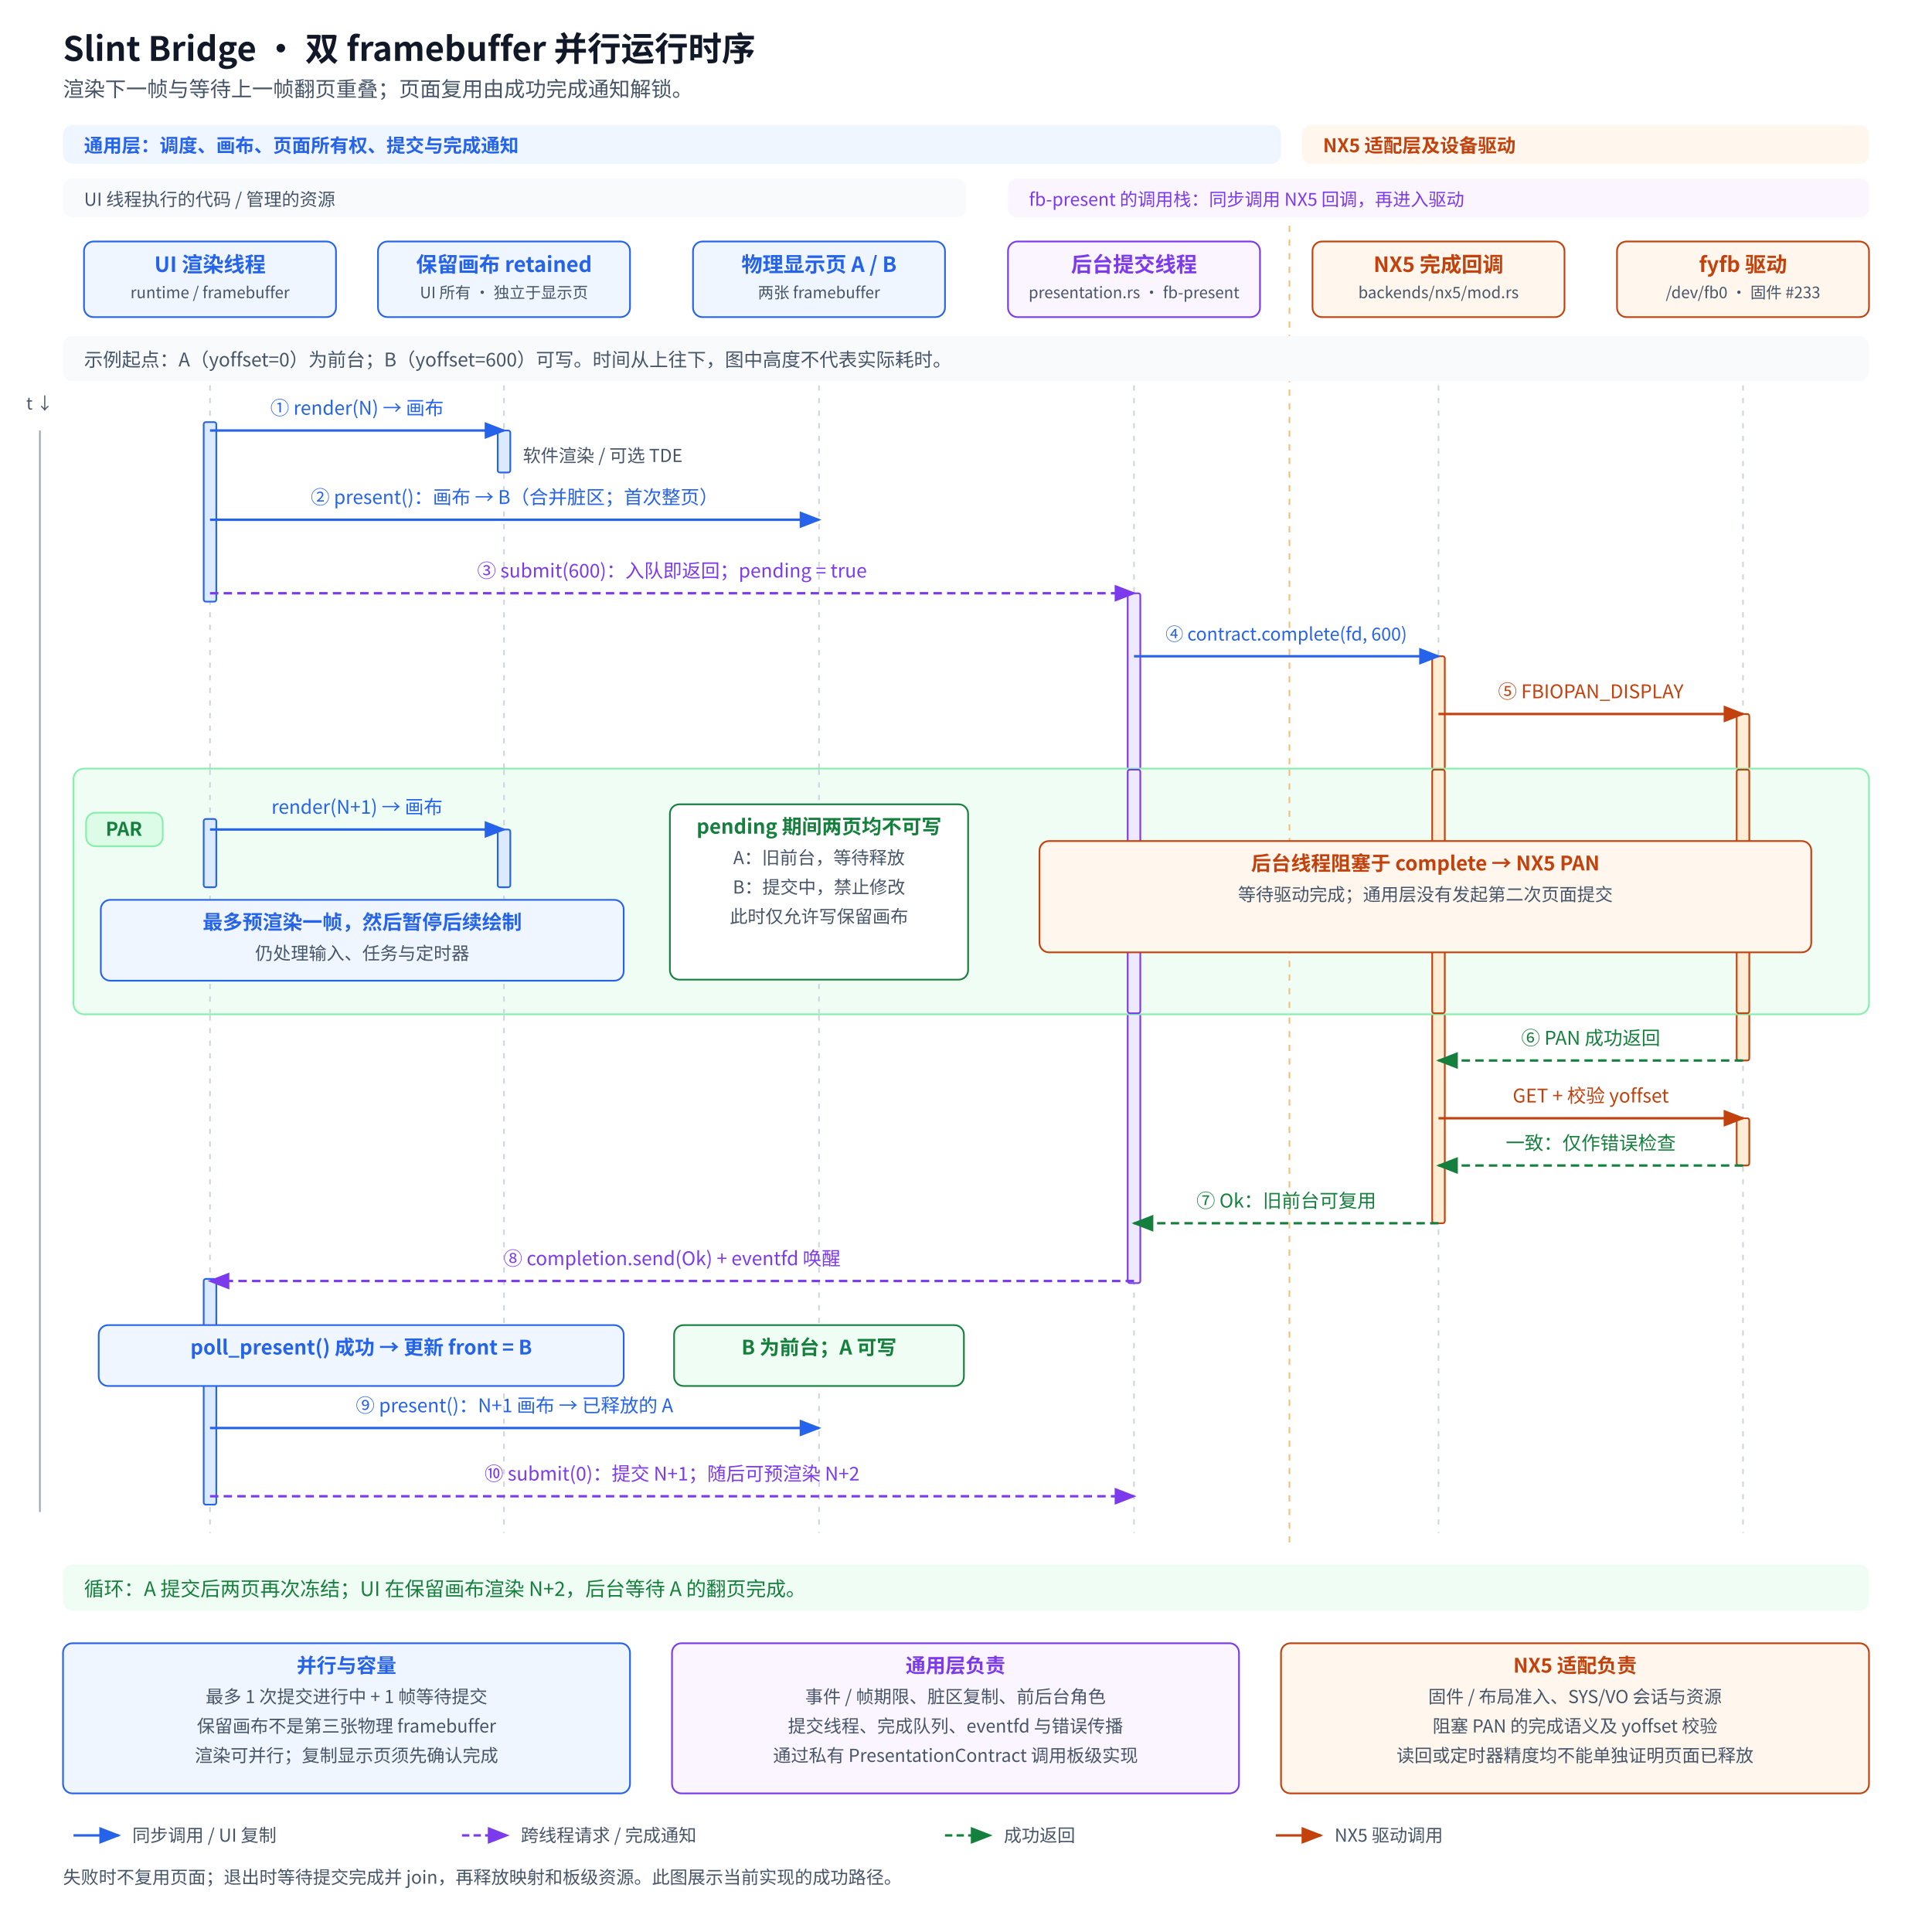
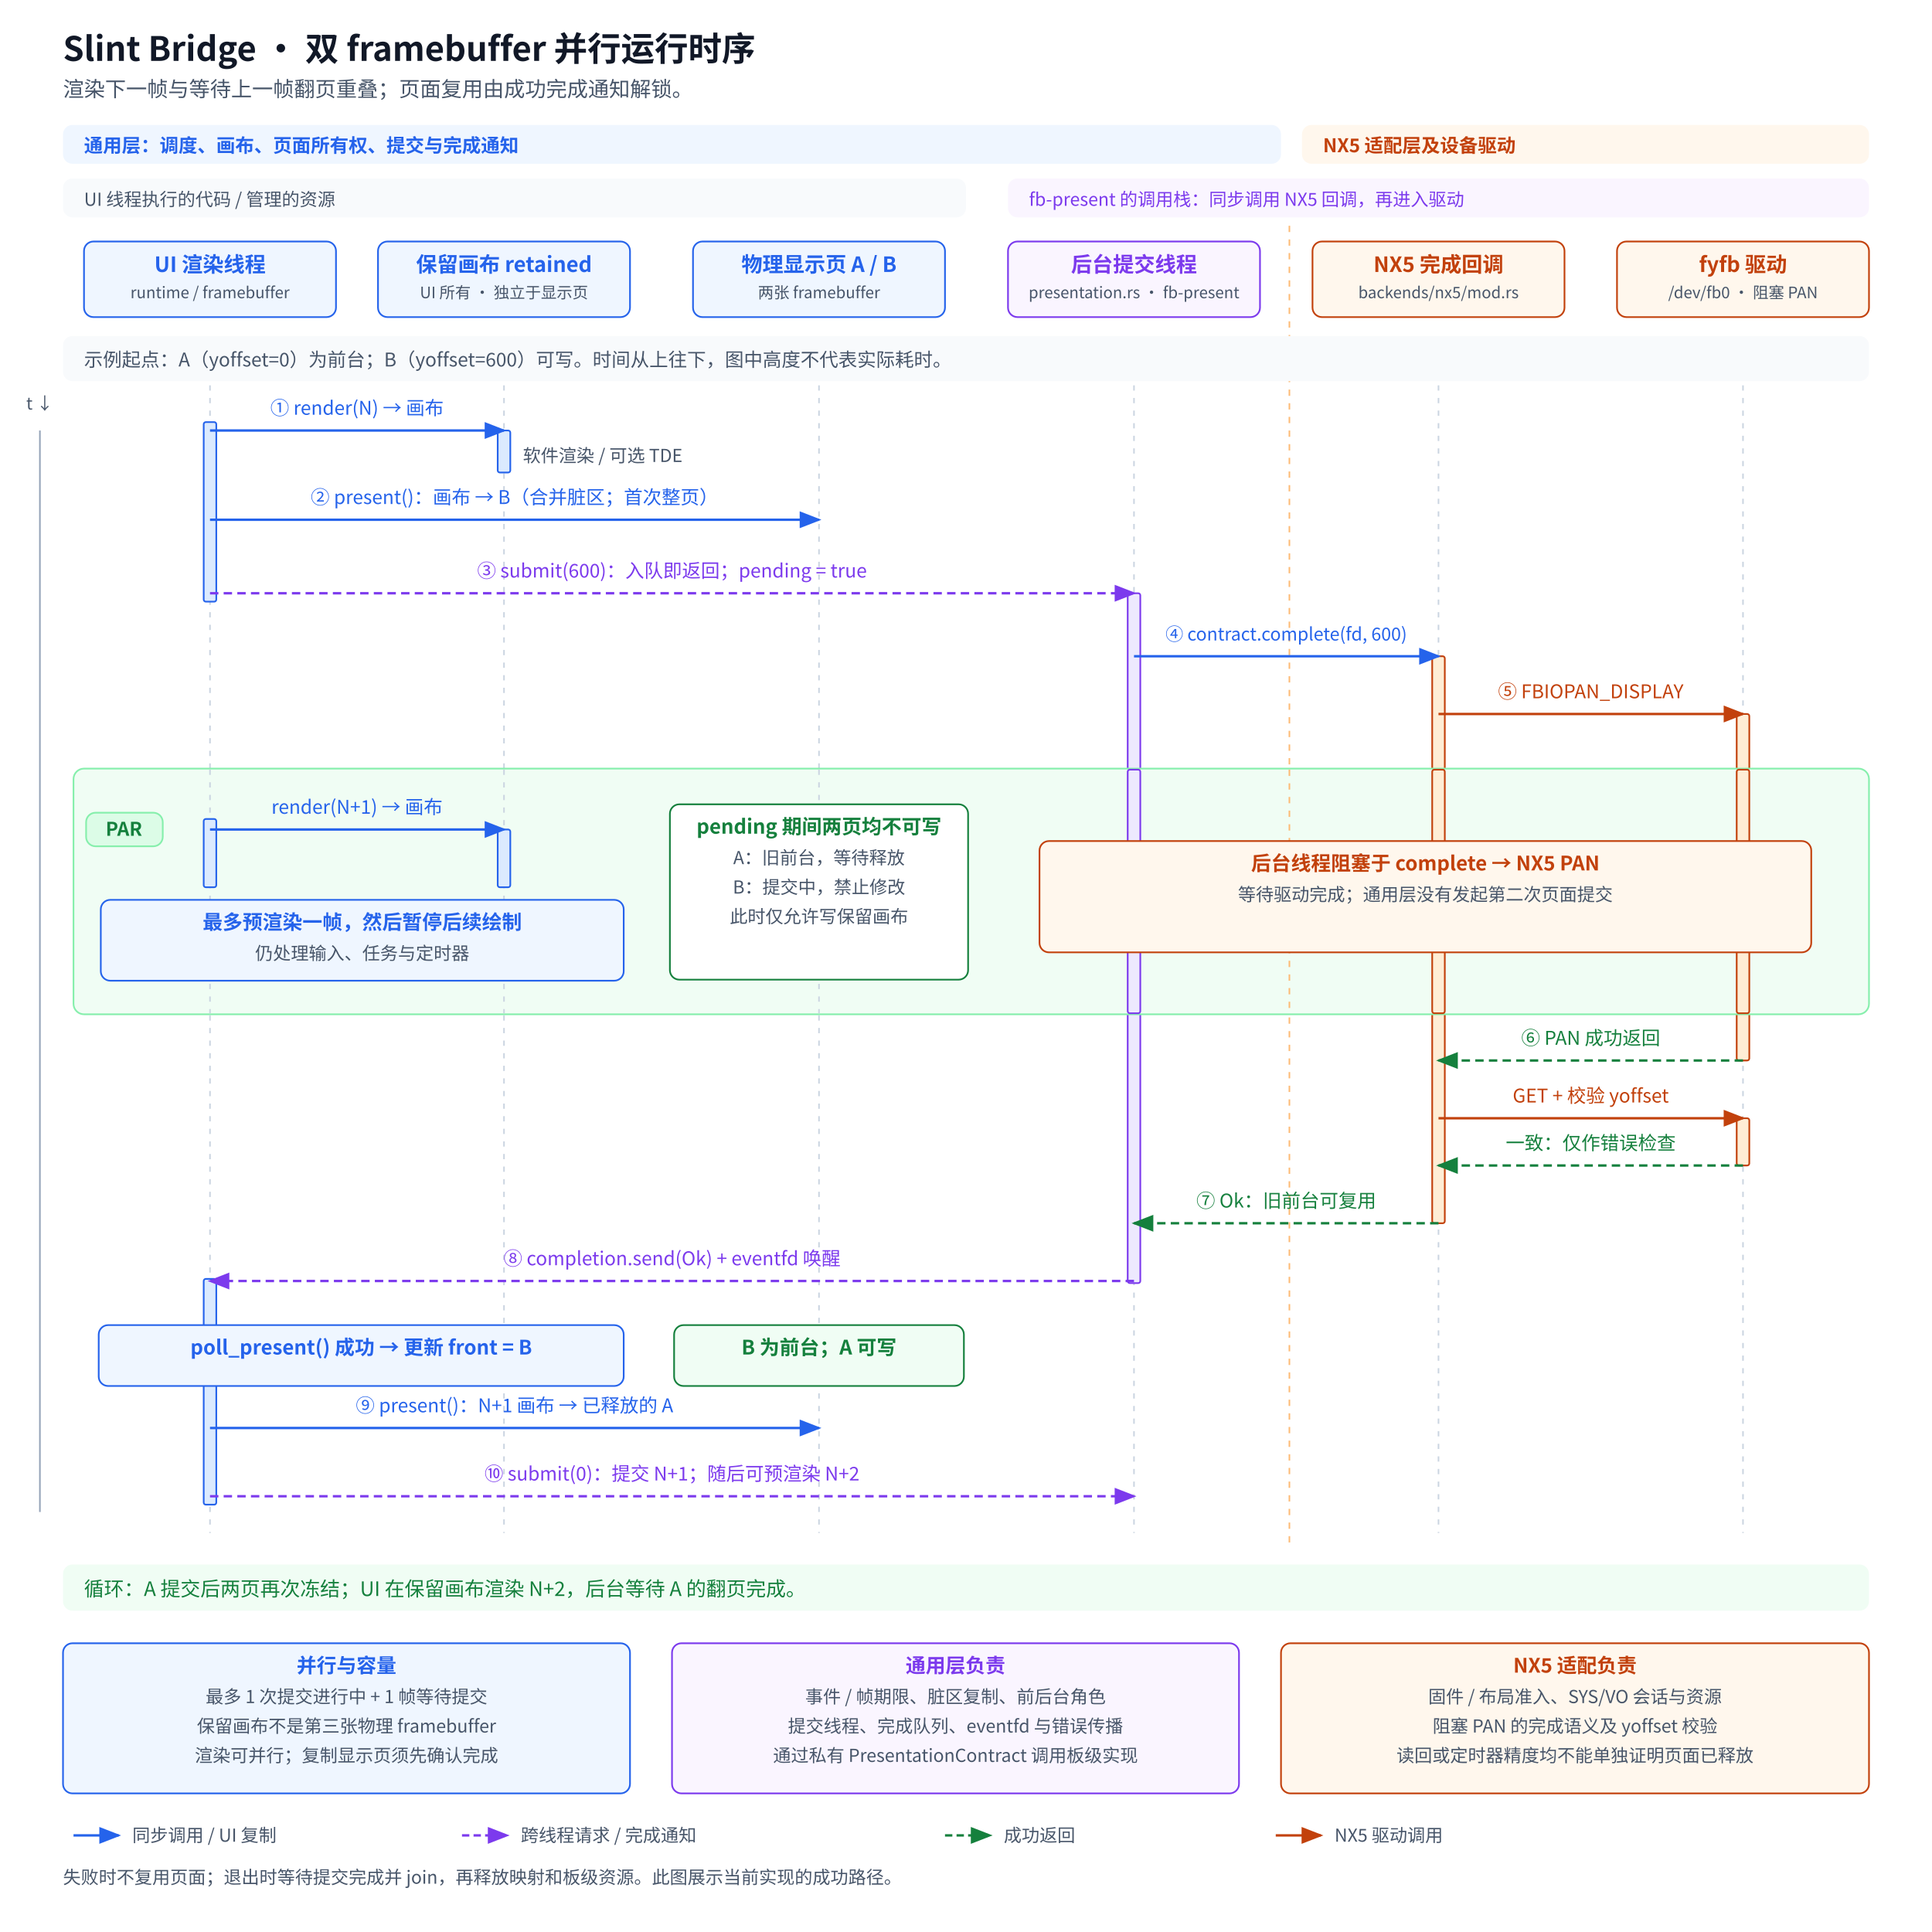
<svg xmlns="http://www.w3.org/2000/svg" width="1840" height="1840" viewBox="0 0 1840 1840" data-generator="fireworks-tech-graph" data-style-id="1" data-diagram-type="sequence" data-quality-profile="showcase">
  <style>text {font-family:'Noto Sans CJK SC','PingFang SC','Microsoft YaHei',sans-serif;}</style>
  <defs>
    <marker id="arrow-call" markerWidth="9" markerHeight="7" refX="8" refY="3.5" orient="auto">
      <path d="M0,0 L9,3.5 L0,7 Z" fill="#2563eb" />
    </marker>
    <marker id="arrow-async" markerWidth="9" markerHeight="7" refX="8" refY="3.5" orient="auto">
      <path d="M0,0 L9,3.5 L0,7 Z" fill="#7c3aed" />
    </marker>
    <marker id="arrow-return" markerWidth="9" markerHeight="7" refX="8" refY="3.5" orient="auto">
      <path d="M0,0 L9,3.5 L0,7 Z" fill="#15803d" />
    </marker>
    <marker id="arrow-driver" markerWidth="9" markerHeight="7" refX="8" refY="3.5" orient="auto">
      <path d="M0,0 L9,3.5 L0,7 Z" fill="#c2410c" />
    </marker>
  </defs>
  <rect data-graph-role="background" x="0" y="0" width="1840" height="1840" rx="0" fill="#ffffff" stroke="none" stroke-width="1.6" />
  <text id="text-1" data-graph-role="label" data-graph-bounds="60.00,26,718.70,62" x="60" y="58" text-anchor="start" font-size="32" font-weight="700" fill="#111827">Slint Bridge · 双 framebuffer 并行运行时序</text>
  <text id="text-2" data-graph-role="label" data-graph-bounds="60.00,72,660.00,96" x="60" y="92" text-anchor="start" font-size="20" font-weight="400" fill="#475569">渲染下一帧与等待上一帧翻页重叠；页面复用由成功完成通知解锁。</text>
  <rect data-graph-role="decoration" x="60" y="119" width="1160" height="37" rx="9" fill="#eff6ff" stroke="none" stroke-width="1.6" />
  <rect data-graph-role="decoration" x="1240" y="119" width="540" height="37" rx="9" fill="#fff7ed" stroke="none" stroke-width="1.6" />
  <text id="text-3" data-graph-role="label" data-graph-bounds="80.00,127,494.00,149" x="80" y="145" text-anchor="start" font-size="18" font-weight="600" fill="#2563eb">通用层：调度、画布、页面所有权、提交与完成通知</text>
  <text id="text-4" data-graph-role="label" data-graph-bounds="1260.00,127,1443.48,149" x="1260" y="145" text-anchor="start" font-size="18" font-weight="600" fill="#c2410c">NX5 适配层及设备驱动</text>
  <rect data-graph-role="decoration" x="60" y="170" width="860" height="37" rx="9" fill="#f8fafc" stroke="none" stroke-width="1.6" />
  <rect data-graph-role="decoration" x="960" y="170" width="820" height="37" rx="9" fill="#faf5ff" stroke="none" stroke-width="1.6" />
  <text id="text-5" data-graph-role="label" data-graph-bounds="80.00,179,319.33,200" x="80" y="196" text-anchor="start" font-size="17" font-weight="500" fill="#475569">UI 线程执行的代码 / 管理的资源</text>
  <text id="text-6" data-graph-role="label" data-graph-bounds="980.00,179,1394.50,200" x="980" y="196" text-anchor="start" font-size="17" font-weight="500" fill="#7c3aed">fb-present 的调用栈：同步调用 NX5 回调，再进入驱动</text>
  <rect id="ui" data-graph-bounds="80,230,320,302" data-node-id="ui" data-graph-role="node" x="80" y="230" width="240" height="72" rx="9" fill="#eff6ff" stroke="#2563eb" stroke-width="1.6" />
  <text id="text-7" data-graph-role="content" x="200" y="259" text-anchor="middle" font-size="20" font-weight="600" fill="#2563eb">UI 渲染线程</text>
  <text id="text-8" data-graph-role="content" x="200" y="284" text-anchor="middle" font-size="15" font-weight="400" fill="#475569">runtime / framebuffer</text>
  <line data-graph-role="decoration" x1="200" y1="367" x2="200" y2="1460" stroke="#cbd5e1" stroke-width="1.5" stroke-dasharray="5 7" />
  <rect id="canvas" data-graph-bounds="360,230,600,302" data-node-id="canvas" data-graph-role="node" x="360" y="230" width="240" height="72" rx="9" fill="#eff6ff" stroke="#2563eb" stroke-width="1.6" />
  <text id="text-9" data-graph-role="content" x="480" y="259" text-anchor="middle" font-size="20" font-weight="600" fill="#2563eb">保留画布 retained</text>
  <text id="text-10" data-graph-role="content" x="480" y="284" text-anchor="middle" font-size="15" font-weight="400" fill="#475569">UI 所有 · 独立于显示页</text>
  <line data-graph-role="decoration" x1="480" y1="367" x2="480" y2="1460" stroke="#cbd5e1" stroke-width="1.5" stroke-dasharray="5 7" />
  <rect id="pages" data-graph-bounds="660,230,900,302" data-node-id="pages" data-graph-role="node" x="660" y="230" width="240" height="72" rx="9" fill="#eff6ff" stroke="#2563eb" stroke-width="1.6" />
  <text id="text-11" data-graph-role="content" x="780" y="259" text-anchor="middle" font-size="20" font-weight="600" fill="#2563eb">物理显示页 A / B</text>
  <text id="text-12" data-graph-role="content" x="780" y="284" text-anchor="middle" font-size="15" font-weight="400" fill="#475569">两张 framebuffer</text>
  <line data-graph-role="decoration" x1="780" y1="367" x2="780" y2="1460" stroke="#cbd5e1" stroke-width="1.5" stroke-dasharray="5 7" />
  <rect id="worker" data-graph-bounds="960,230,1200,302" data-node-id="worker" data-graph-role="node" x="960" y="230" width="240" height="72" rx="9" fill="#faf5ff" stroke="#7c3aed" stroke-width="1.6" />
  <text id="text-13" data-graph-role="content" x="1080" y="259" text-anchor="middle" font-size="20" font-weight="600" fill="#7c3aed">后台提交线程</text>
  <text id="text-14" data-graph-role="content" x="1080" y="284" text-anchor="middle" font-size="15" font-weight="400" fill="#475569">presentation.rs · fb-present</text>
  <line data-graph-role="decoration" x1="1080" y1="367" x2="1080" y2="1460" stroke="#cbd5e1" stroke-width="1.5" stroke-dasharray="5 7" />
  <rect id="nx5" data-graph-bounds="1250,230,1490,302" data-node-id="nx5" data-graph-role="node" x="1250" y="230" width="240" height="72" rx="9" fill="#fff7ed" stroke="#c2410c" stroke-width="1.6" />
  <text id="text-15" data-graph-role="content" x="1370" y="259" text-anchor="middle" font-size="20" font-weight="600" fill="#c2410c">NX5 完成回调</text>
  <text id="text-16" data-graph-role="content" x="1370" y="284" text-anchor="middle" font-size="15" font-weight="400" fill="#475569">backends/nx5/mod.rs</text>
  <line data-graph-role="decoration" x1="1370" y1="367" x2="1370" y2="1460" stroke="#cbd5e1" stroke-width="1.5" stroke-dasharray="5 7" />
  <rect id="driver" data-graph-bounds="1540,230,1780,302" data-node-id="driver" data-graph-role="node" x="1540" y="230" width="240" height="72" rx="9" fill="#fff7ed" stroke="#c2410c" stroke-width="1.6" />
  <text id="text-17" data-graph-role="content" x="1660" y="259" text-anchor="middle" font-size="20" font-weight="600" fill="#c2410c">fyfb 驱动</text>
-   <text id="text-18" data-graph-role="content" x="1660" y="284" text-anchor="middle" font-size="15" font-weight="400" fill="#475569">/dev/fb0 · 固件 #233</text>
+   <text id="text-18" data-graph-role="content" x="1660" y="284" text-anchor="middle" font-size="15" font-weight="400" fill="#475569">/dev/fb0 · 阻塞 PAN</text>
  <line data-graph-role="decoration" x1="1660" y1="367" x2="1660" y2="1460" stroke="#cbd5e1" stroke-width="1.5" stroke-dasharray="5 7" />
  <line data-graph-role="decoration" x1="1228" y1="215" x2="1228" y2="1475" stroke="#fdba74" stroke-width="1.5" stroke-dasharray="6 7" />
  <rect data-graph-role="decoration" x="60" y="320" width="1720" height="43" rx="9" fill="#f8fafc" stroke="none" stroke-width="1.6" />
  <text id="text-19" data-graph-role="label" data-graph-bounds="80.00,331,906.02,353" x="80" y="349" text-anchor="start" font-size="18" font-weight="400" fill="#475569">示例起点：A（yoffset=0）为前台；B（yoffset=600）可写。时间从上往下，图中高度不代表实际耗时。</text>
  <text id="text-20" data-graph-role="label" data-graph-bounds="25.00,374,50.61,394" x="25" y="390" text-anchor="start" font-size="16" font-weight="400" fill="#475569">t ↓</text>
  <line data-graph-role="decoration" x1="38" y1="410" x2="38" y2="1440" stroke="#94a3b8" stroke-width="1.5" />
  <rect data-graph-role="decoration" x="194" y="402" width="12" height="171" rx="2" fill="#dbeafe" stroke="#2563eb" stroke-width="1.6" />
  <rect data-graph-role="decoration" x="474" y="410" width="12" height="40" rx="2" fill="#dbeafe" stroke="#2563eb" stroke-width="1.6" />
  <rect data-graph-role="decoration" x="194" y="780" width="12" height="65" rx="2" fill="#dbeafe" stroke="#2563eb" stroke-width="1.6" />
  <rect data-graph-role="decoration" x="474" y="790" width="12" height="55" rx="2" fill="#dbeafe" stroke="#2563eb" stroke-width="1.6" />
  <rect data-graph-role="decoration" x="194" y="1218" width="12" height="215" rx="2" fill="#dbeafe" stroke="#2563eb" stroke-width="1.6" />
  <rect data-graph-role="decoration" x="1074" y="565" width="12" height="657" rx="2" fill="#ede9fe" stroke="#7c3aed" stroke-width="1.6" />
  <rect data-graph-role="decoration" x="1364" y="625" width="12" height="540" rx="2" fill="#ffedd5" stroke="#c2410c" stroke-width="1.6" />
  <rect data-graph-role="decoration" x="1654" y="680" width="12" height="330" rx="2" fill="#ffedd5" stroke="#c2410c" stroke-width="1.6" />
  <rect data-graph-role="decoration" x="1654" y="1065" width="12" height="45" rx="2" fill="#ffedd5" stroke="#c2410c" stroke-width="1.6" />
  <line id="render-n" data-graph-role="edge" data-edge-id="render-n" data-source="ui" data-target="canvas" x1="200" y1="410" x2="480" y2="410" stroke="#2563eb" stroke-width="2.3" marker-end="url(#arrow-call)" />
  <text id="text-21" data-graph-role="label" data-owner="render-n" data-graph-bounds="257.45,377,422.55,399" x="340.0" y="395" text-anchor="middle" font-size="18" font-weight="500" fill="#2563eb">① render(N) → 画布</text>
  <text id="text-22" data-graph-role="label" data-graph-bounds="498.00,423,650.00,444" x="498" y="440" text-anchor="start" font-size="17" font-weight="400" fill="#475569">软件渲染 / 可选 TDE</text>
  <line id="copy-b" data-graph-role="edge" data-edge-id="copy-b" data-source="ui" data-target="pages" x1="200" y1="495" x2="780" y2="495" stroke="#2563eb" stroke-width="2.3" marker-end="url(#arrow-call)" />
  <text id="text-23" data-graph-role="label" data-owner="copy-b" data-graph-bounds="295.93,462,684.07,484" x="490.0" y="480" text-anchor="middle" font-size="18" font-weight="500" fill="#2563eb">② present()：画布 → B（合并脏区；首次整页）</text>
  <line id="submit-b" data-graph-role="edge" data-edge-id="submit-b" data-source="ui" data-target="worker" x1="200" y1="565" x2="1080" y2="565" stroke="#7c3aed" stroke-width="2.3" stroke-dasharray="8 5" marker-end="url(#arrow-async)" />
  <text id="text-24" data-graph-role="label" data-owner="submit-b" data-graph-bounds="454.46,532,825.54,554" x="640.0" y="550" text-anchor="middle" font-size="18" font-weight="500" fill="#7c3aed">③ submit(600)：入队即返回；pending = true</text>
  <line id="contract-b" data-graph-role="edge" data-edge-id="contract-b" data-source="worker" data-target="nx5" x1="1080" y1="625" x2="1370" y2="625" stroke="#2563eb" stroke-width="2.3" marker-end="url(#arrow-call)" />
  <text id="text-25" data-graph-role="label" data-owner="contract-b" data-graph-bounds="1109.95,593,1340.05,614" x="1225.0" y="610" text-anchor="middle" font-size="17" font-weight="500" fill="#2563eb">④ contract.complete(fd, 600)</text>
  <line id="pan-b" data-graph-role="edge" data-edge-id="pan-b" data-source="nx5" data-target="driver" x1="1370" y1="680" x2="1660" y2="680" stroke="#c2410c" stroke-width="2.3" marker-end="url(#arrow-driver)" />
  <text id="text-26" data-graph-role="label" data-owner="pan-b" data-graph-bounds="1426.66,647,1603.34,669" x="1515.0" y="665" text-anchor="middle" font-size="18" font-weight="500" fill="#c2410c">⑤ FBIOPAN_DISPLAY</text>
  <rect data-graph-role="decoration" x="70" y="732" width="1710" height="234" rx="10" fill="#f0fdf4" stroke="#86efac" stroke-width="1.6" />
  <line data-graph-role="decoration" x1="200" y1="733" x2="200" y2="965" stroke="#cbd5e1" stroke-width="1.5" stroke-dasharray="5 7" />
  <line data-graph-role="decoration" x1="480" y1="733" x2="480" y2="965" stroke="#cbd5e1" stroke-width="1.5" stroke-dasharray="5 7" />
  <line data-graph-role="decoration" x1="780" y1="733" x2="780" y2="965" stroke="#cbd5e1" stroke-width="1.5" stroke-dasharray="5 7" />
  <line data-graph-role="decoration" x1="1080" y1="733" x2="1080" y2="965" stroke="#cbd5e1" stroke-width="1.5" stroke-dasharray="5 7" />
  <line data-graph-role="decoration" x1="1370" y1="733" x2="1370" y2="965" stroke="#cbd5e1" stroke-width="1.5" stroke-dasharray="5 7" />
  <line data-graph-role="decoration" x1="1660" y1="733" x2="1660" y2="965" stroke="#cbd5e1" stroke-width="1.5" stroke-dasharray="5 7" />
  <line data-graph-role="decoration" x1="1228" y1="733" x2="1228" y2="965" stroke="#fdba74" stroke-width="1.5" stroke-dasharray="6 7" />
  <rect data-graph-role="decoration" x="194" y="780" width="12" height="65" rx="2" fill="#dbeafe" stroke="#2563eb" stroke-width="1.6" />
  <rect data-graph-role="decoration" x="474" y="790" width="12" height="55" rx="2" fill="#dbeafe" stroke="#2563eb" stroke-width="1.6" />
  <rect data-graph-role="decoration" x="1074" y="733" width="12" height="232" rx="2" fill="#ede9fe" stroke="#7c3aed" stroke-width="1.6" />
  <rect data-graph-role="decoration" x="1364" y="733" width="12" height="232" rx="2" fill="#ffedd5" stroke="#c2410c" stroke-width="1.6" />
  <rect data-graph-role="decoration" x="1654" y="733" width="12" height="232" rx="2" fill="#ffedd5" stroke="#c2410c" stroke-width="1.6" />
  <rect data-graph-role="decoration" x="82" y="774" width="73" height="32" rx="9" fill="#dcfce7" stroke="#86efac" stroke-width="1.6" />
  <text id="text-27" data-graph-role="content" x="118" y="796" text-anchor="middle" font-size="18" font-weight="700" fill="#15803d">PAR</text>
  <line id="render-next" data-graph-role="edge" data-edge-id="render-next" data-source="ui" data-target="canvas" x1="200" y1="790" x2="480" y2="790" stroke="#2563eb" stroke-width="2.3" marker-end="url(#arrow-call)" />
  <text id="text-28" data-graph-role="label" data-owner="render-next" data-graph-bounds="258.48,757,421.52,779" x="340.0" y="775" text-anchor="middle" font-size="18" font-weight="500" fill="#2563eb">render(N+1) → 画布</text>
  <rect id="ui-work" data-graph-bounds="96,857,594,934" data-graph-role="reserved" x="96" y="857" width="498" height="77" rx="9" fill="#eff6ff" stroke="#2563eb" stroke-width="1.6" />
  <text id="text-29" data-graph-role="content" x="345.0" y="885" text-anchor="middle" font-size="19" font-weight="600" fill="#2563eb">最多预渲染一帧，然后暂停后续绘制</text>
  <text id="text-30" data-graph-role="content" x="345.0" y="914" text-anchor="middle" font-size="17" font-weight="400" fill="#475569">仍处理输入、任务与定时器</text>
  <rect id="frozen-pages" data-graph-bounds="638,766,922,933" data-graph-role="reserved" x="638" y="766" width="284" height="167" rx="9" fill="#ffffff" stroke="#15803d" stroke-width="1.6" />
  <text id="text-31" data-graph-role="content" x="780.0" y="794" text-anchor="middle" font-size="19" font-weight="600" fill="#15803d">pending 期间两页均不可写</text>
  <text id="text-32" data-graph-role="content" x="780.0" y="823" text-anchor="middle" font-size="17" font-weight="400" fill="#475569">A：旧前台，等待释放</text>
  <text id="text-33" data-graph-role="content" x="780.0" y="851" text-anchor="middle" font-size="17" font-weight="400" fill="#475569">B：提交中，禁止修改</text>
  <text id="text-34" data-graph-role="content" x="780.0" y="879" text-anchor="middle" font-size="17" font-weight="400" fill="#475569">此时仅允许写保留画布</text>
  <rect id="blocked-worker" data-graph-bounds="990,801,1725,907" data-graph-role="reserved" x="990" y="801" width="735" height="106" rx="9" fill="#fff7ed" stroke="#c2410c" stroke-width="1.6" />
  <text id="text-35" data-graph-role="content" x="1357.5" y="829" text-anchor="middle" font-size="19" font-weight="600" fill="#c2410c">后台线程阻塞于 complete → NX5 PAN</text>
  <text id="text-36" data-graph-role="content" x="1357.5" y="858" text-anchor="middle" font-size="17" font-weight="400" fill="#475569">等待驱动完成；通用层没有发起第二次页面提交</text>
  <line id="pan-done" data-graph-role="edge" data-edge-id="pan-done" data-source="driver" data-target="nx5" x1="1660" y1="1010" x2="1370" y2="1010" stroke="#15803d" stroke-width="2.3" stroke-dasharray="8 5" marker-end="url(#arrow-return)" />
  <text id="text-37" data-graph-role="label" data-owner="pan-done" data-graph-bounds="1448.80,977,1581.20,999" x="1515.0" y="995" text-anchor="middle" font-size="18" font-weight="500" fill="#15803d">⑥ PAN 成功返回</text>
  <line id="get-offset" data-graph-role="edge" data-edge-id="get-offset" data-source="nx5" data-target="driver" x1="1370" y1="1065" x2="1660" y2="1065" stroke="#c2410c" stroke-width="2.3" marker-end="url(#arrow-driver)" />
  <text id="text-38" data-graph-role="label" data-owner="get-offset" data-graph-bounds="1440.73,1032,1589.27,1054" x="1515.0" y="1050" text-anchor="middle" font-size="18" font-weight="500" fill="#c2410c">GET + 校验 yoffset</text>
  <line id="checked-offset" data-graph-role="edge" data-edge-id="checked-offset" data-source="driver" data-target="nx5" x1="1660" y1="1110" x2="1370" y2="1110" stroke="#15803d" stroke-width="2.3" stroke-dasharray="8 5" marker-end="url(#arrow-return)" />
  <text id="text-39" data-graph-role="label" data-owner="checked-offset" data-graph-bounds="1434.00,1077,1596.00,1099" x="1515.0" y="1095" text-anchor="middle" font-size="18" font-weight="500" fill="#15803d">一致：仅作错误检查</text>
  <line id="contract-done" data-graph-role="edge" data-edge-id="contract-done" data-source="nx5" data-target="worker" x1="1370" y1="1165" x2="1080" y2="1165" stroke="#15803d" stroke-width="2.3" stroke-dasharray="8 5" marker-end="url(#arrow-return)" />
  <text id="text-40" data-graph-role="label" data-owner="contract-done" data-graph-bounds="1139.34,1132,1310.66,1154" x="1225.0" y="1150" text-anchor="middle" font-size="18" font-weight="500" fill="#15803d">⑦ Ok：旧前台可复用</text>
  <line id="wake-ui" data-graph-role="edge" data-edge-id="wake-ui" data-source="worker" data-target="ui" x1="1080" y1="1220" x2="200" y2="1220" stroke="#7c3aed" stroke-width="2.3" stroke-dasharray="8 5" marker-end="url(#arrow-async)" />
  <text id="text-41" data-graph-role="label" data-owner="wake-ui" data-graph-bounds="479.52,1187,800.48,1209" x="640.0" y="1205" text-anchor="middle" font-size="18" font-weight="500" fill="#7c3aed">⑧ completion.send(Ok) + eventfd 唤醒</text>
  <rect id="poll-success" data-graph-bounds="94,1262,594,1320" data-graph-role="reserved" x="94" y="1262" width="500" height="58" rx="9" fill="#eff6ff" stroke="#2563eb" stroke-width="1.6" />
  <text id="text-42" data-graph-role="content" x="344.0" y="1290" text-anchor="middle" font-size="19" font-weight="600" fill="#2563eb">poll_present() 成功 → 更新 front = B</text>
  <rect id="released-page" data-graph-bounds="642,1262,918,1320" data-graph-role="reserved" x="642" y="1262" width="276" height="58" rx="9" fill="#f0fdf4" stroke="#15803d" stroke-width="1.6" />
  <text id="text-43" data-graph-role="content" x="780.0" y="1290" text-anchor="middle" font-size="19" font-weight="600" fill="#15803d">B 为前台；A 可写</text>
  <line id="copy-a" data-graph-role="edge" data-edge-id="copy-a" data-source="ui" data-target="pages" x1="200" y1="1360" x2="780" y2="1360" stroke="#2563eb" stroke-width="2.3" marker-end="url(#arrow-call)" />
  <text id="text-44" data-graph-role="label" data-owner="copy-a" data-graph-bounds="338.85,1327,641.15,1349" x="490.0" y="1345" text-anchor="middle" font-size="18" font-weight="500" fill="#2563eb">⑨ present()：N+1 画布 → 已释放的 A</text>
  <line id="submit-a" data-graph-role="edge" data-edge-id="submit-a" data-source="ui" data-target="worker" x1="200" y1="1425" x2="1080" y2="1425" stroke="#7c3aed" stroke-width="2.3" stroke-dasharray="8 5" marker-end="url(#arrow-async)" />
  <text id="text-45" data-graph-role="label" data-owner="submit-a" data-graph-bounds="461.46,1392,818.54,1414" x="640.0" y="1410" text-anchor="middle" font-size="18" font-weight="500" fill="#7c3aed">⑩ submit(0)：提交 N+1；随后可预渲染 N+2</text>
  <rect data-graph-role="decoration" x="60" y="1490" width="1720" height="44" rx="9" fill="#f0fdf4" stroke="none" stroke-width="1.6" />
  <text id="text-46" data-graph-role="label" data-graph-bounds="80.00,1501,767.44,1524" x="80" y="1520" text-anchor="start" font-size="19" font-weight="500" fill="#15803d">循环：A 提交后两页再次冻结；UI 在保留画布渲染 N+2，后台等待 A 的翻页完成。</text>
  <rect id="capacity" data-graph-bounds="60,1565,600,1708" data-graph-role="reserved" x="60" y="1565" width="540" height="143" rx="9" fill="#eff6ff" stroke="#2563eb" stroke-width="1.6" />
  <text id="text-47" data-graph-role="content" x="330.0" y="1593" text-anchor="middle" font-size="19" font-weight="600" fill="#2563eb">并行与容量</text>
  <text id="text-48" data-graph-role="content" x="330.0" y="1622" text-anchor="middle" font-size="17" font-weight="400" fill="#475569">最多 1 次提交进行中 + 1 帧等待提交</text>
  <text id="text-49" data-graph-role="content" x="330.0" y="1650" text-anchor="middle" font-size="17" font-weight="400" fill="#475569">保留画布不是第三张物理 framebuffer</text>
  <text id="text-50" data-graph-role="content" x="330.0" y="1678" text-anchor="middle" font-size="17" font-weight="400" fill="#475569">渲染可并行；复制显示页须先确认完成</text>
  <rect id="generic-contract" data-graph-bounds="640,1565,1180,1708" data-graph-role="reserved" x="640" y="1565" width="540" height="143" rx="9" fill="#faf5ff" stroke="#7c3aed" stroke-width="1.6" />
  <text id="text-51" data-graph-role="content" x="910.0" y="1593" text-anchor="middle" font-size="19" font-weight="600" fill="#7c3aed">通用层负责</text>
  <text id="text-52" data-graph-role="content" x="910.0" y="1622" text-anchor="middle" font-size="17" font-weight="400" fill="#475569">事件 / 帧期限、脏区复制、前后台角色</text>
  <text id="text-53" data-graph-role="content" x="910.0" y="1650" text-anchor="middle" font-size="17" font-weight="400" fill="#475569">提交线程、完成队列、eventfd 与错误传播</text>
  <text id="text-54" data-graph-role="content" x="910.0" y="1678" text-anchor="middle" font-size="17" font-weight="400" fill="#475569">通过私有 PresentationContract 调用板级实现</text>
  <rect id="board-contract" data-graph-bounds="1220,1565,1780,1708" data-graph-role="reserved" x="1220" y="1565" width="560" height="143" rx="9" fill="#fff7ed" stroke="#c2410c" stroke-width="1.6" />
  <text id="text-55" data-graph-role="content" x="1500.0" y="1593" text-anchor="middle" font-size="19" font-weight="600" fill="#c2410c">NX5 适配负责</text>
  <text id="text-56" data-graph-role="content" x="1500.0" y="1622" text-anchor="middle" font-size="17" font-weight="400" fill="#475569">固件 / 布局准入、SYS/VO 会话与资源</text>
  <text id="text-57" data-graph-role="content" x="1500.0" y="1650" text-anchor="middle" font-size="17" font-weight="400" fill="#475569">阻塞 PAN 的完成语义及 yoffset 校验</text>
  <text id="text-58" data-graph-role="content" x="1500.0" y="1678" text-anchor="middle" font-size="17" font-weight="400" fill="#475569">读回或定时器精度均不能单独证明页面已释放</text>
  <line data-graph-role="decoration" x1="70" y1="1748" x2="113" y2="1748" stroke="#2563eb" stroke-width="2.3" marker-end="url(#arrow-call)" />
  <text id="text-59" data-graph-role="label" data-graph-bounds="126.00,1737,263.33,1758" x="126" y="1754" text-anchor="start" font-size="17" font-weight="400" fill="#475569">同步调用 / UI 复制</text>
  <line data-graph-role="decoration" x1="440" y1="1748" x2="483" y2="1748" stroke="#7c3aed" stroke-width="2.3" stroke-dasharray="7 4" marker-end="url(#arrow-async)" />
  <text id="text-60" data-graph-role="label" data-graph-bounds="496.00,1737,663.28,1758" x="496" y="1754" text-anchor="start" font-size="17" font-weight="400" fill="#475569">跨线程请求 / 完成通知</text>
  <line data-graph-role="decoration" x1="900" y1="1748" x2="943" y2="1748" stroke="#15803d" stroke-width="2.3" stroke-dasharray="7 4" marker-end="url(#arrow-return)" />
  <text id="text-61" data-graph-role="label" data-graph-bounds="956.00,1737,1024.00,1758" x="956" y="1754" text-anchor="start" font-size="17" font-weight="400" fill="#475569">成功返回</text>
  <line data-graph-role="decoration" x1="1215" y1="1748" x2="1258" y2="1748" stroke="#c2410c" stroke-width="2.3" marker-end="url(#arrow-driver)" />
  <text id="text-62" data-graph-role="label" data-graph-bounds="1271.00,1737,1374.28,1758" x="1271" y="1754" text-anchor="start" font-size="17" font-weight="400" fill="#475569">NX5 驱动调用</text>
  <text id="text-63" data-graph-role="label" data-graph-bounds="60.00,1777,858.83,1798" x="60" y="1794" text-anchor="start" font-size="17" font-weight="400" fill="#475569">失败时不复用页面；退出时等待提交完成并 join，再释放映射和板级资源。此图展示当前实现的成功路径。</text>
</svg>
